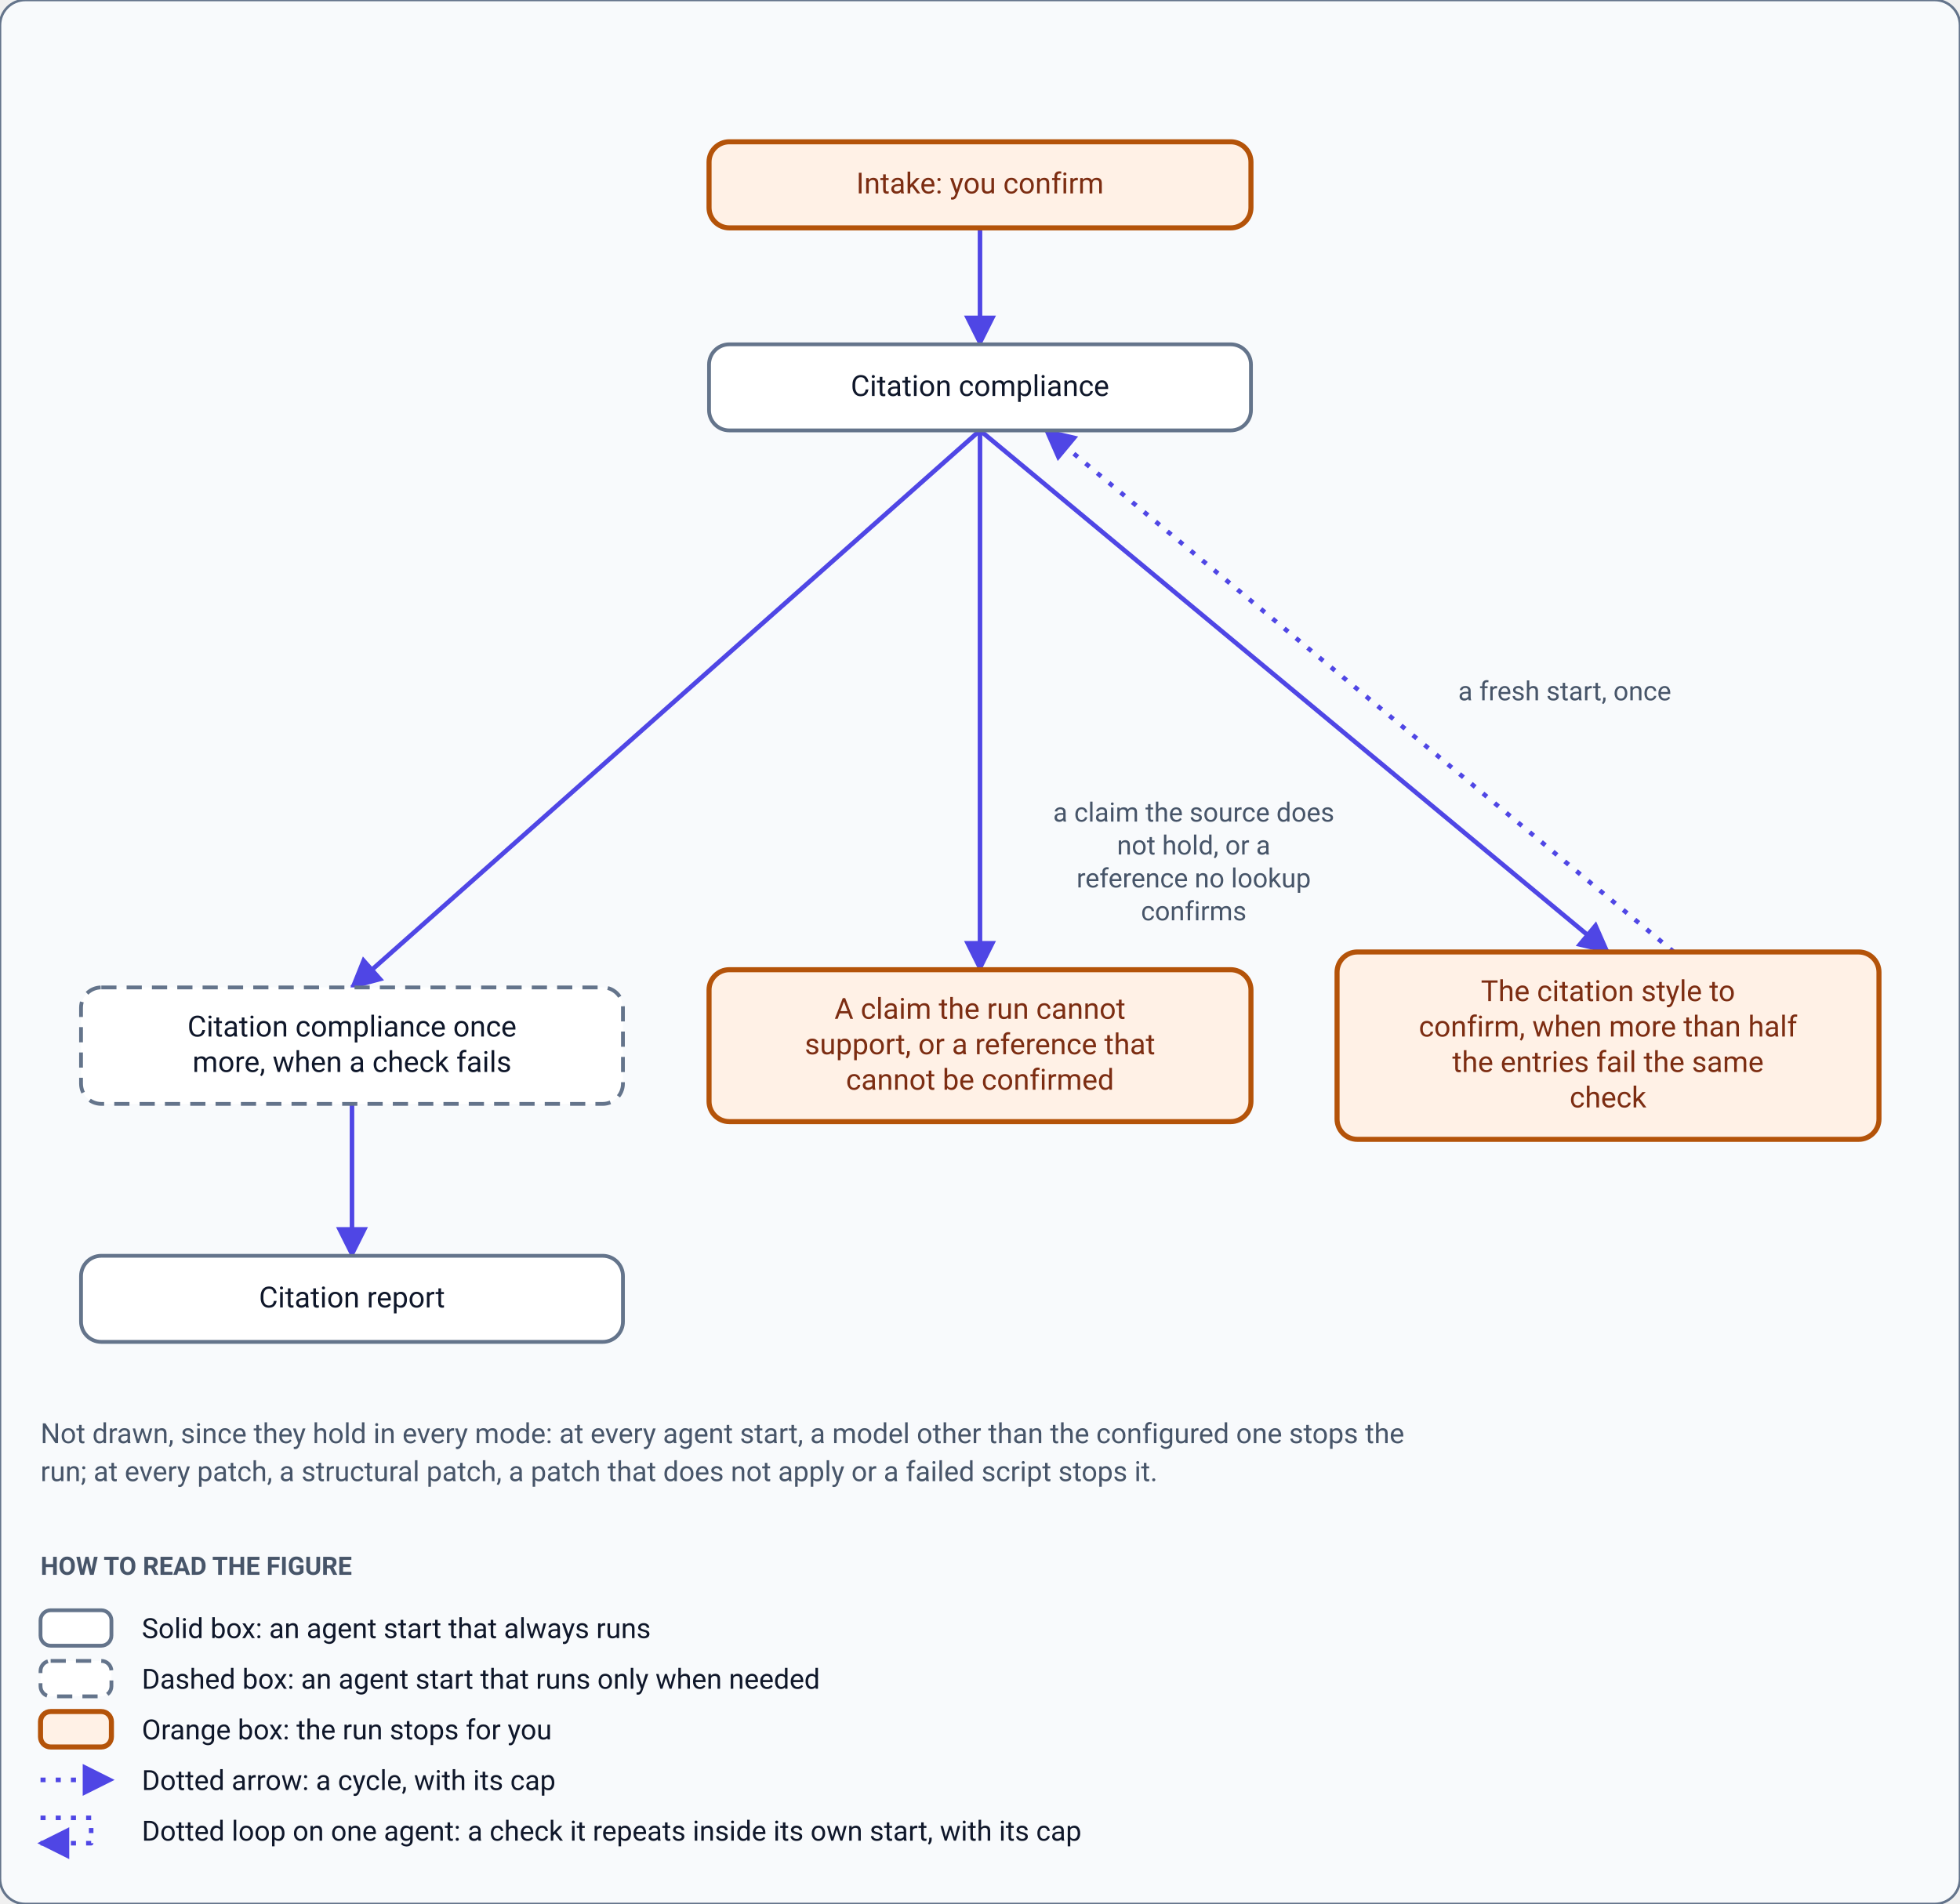
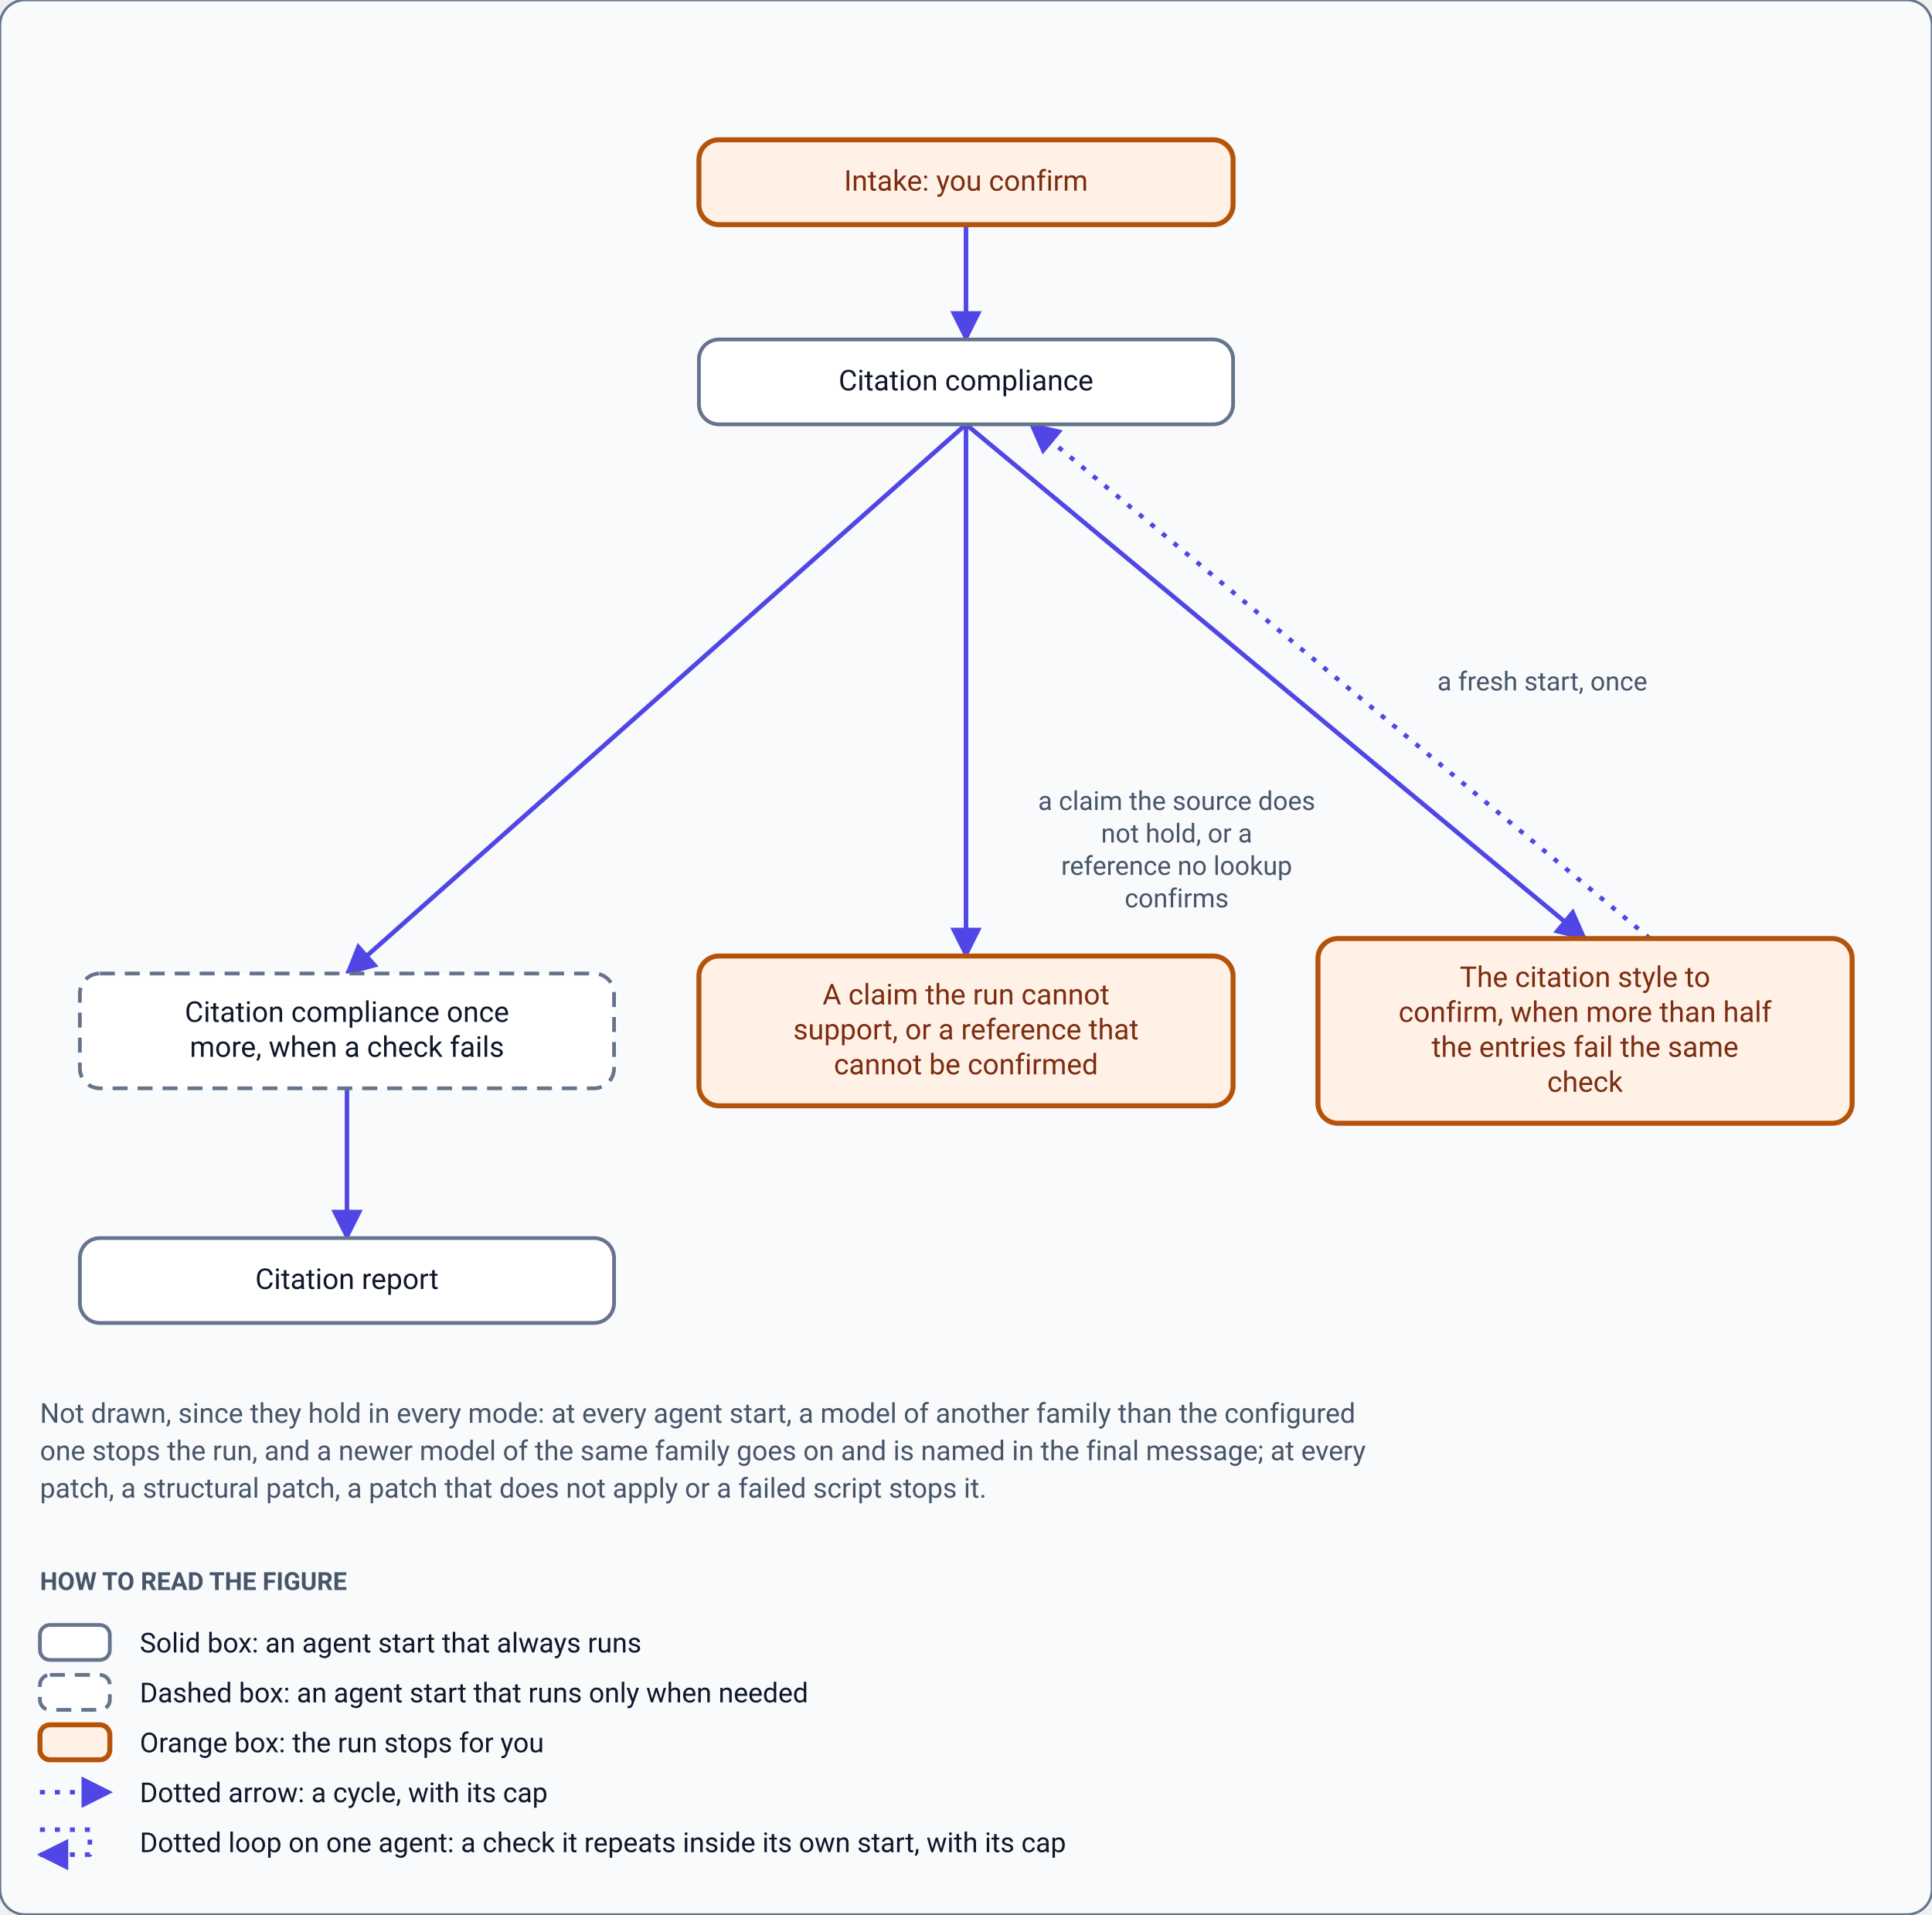
- <svg xmlns="http://www.w3.org/2000/svg" viewBox="0 0 774 752" width="774" height="752" role="img" aria-label="The citation-check mode of the paper skill. Boxes: Intake: you confirm (stop); Citation compliance (agent); Citation compliance once more, when a check fails (agent, only when needed); A claim the run cannot support, or a reference that cannot be confirmed (stop); The citation style to confirm, when more than half the entries fail the same check (stop); Citation report (agent).">
+ <svg xmlns="http://www.w3.org/2000/svg" viewBox="0 0 774 767" width="774" height="767" role="img" aria-label="The citation-check mode of the paper skill. Boxes: Intake: you confirm (stop); Citation compliance (agent); Citation compliance once more, when a check fails (agent, only when needed); A claim the run cannot support, or a reference that cannot be confirmed (stop); The citation style to confirm, when more than half the entries fail the same check (stop); Citation report (agent).">
  <defs>
    <marker id="arrow" viewBox="0 0 10 10" refX="9" refY="5" markerWidth="7" markerHeight="7" orient="auto">
      <path d="M0,0 L10,5 L0,10 z" fill="#4f46e5" />
    </marker>
  </defs>
-   <rect x="0" y="0" width="774" height="752" rx="10" fill="#f8fafc" stroke="#64748b" />
+   <rect x="0" y="0" width="774" height="767" rx="10" fill="#f8fafc" stroke="#64748b" />
  <path d="M387,90 L387,136" fill="none" stroke="#4f46e5" stroke-width="1.8" marker-end="url(#arrow)" stroke-linejoin="round" />
  <path d="M387,170 L635,376" fill="none" stroke="#4f46e5" stroke-width="1.8" marker-end="url(#arrow)" stroke-linejoin="round" />
  <path d="M387,170 L387,383" fill="none" stroke="#4f46e5" stroke-width="1.8" marker-end="url(#arrow)" stroke-linejoin="round" />
  <path d="M387,170 L139,390" fill="none" stroke="#4f46e5" stroke-width="1.8" marker-end="url(#arrow)" stroke-linejoin="round" />
  <path d="M139,436 L139,496" fill="none" stroke="#4f46e5" stroke-width="1.8" marker-end="url(#arrow)" stroke-linejoin="round" />
  <path d="M661,376 L413,170" fill="none" stroke="#4f46e5" stroke-width="1.8" stroke-dasharray="2 4" marker-end="url(#arrow)" stroke-linejoin="round" />
  <rect x="280" y="56" width="214" height="34" rx="8" fill="#fff1e6" stroke="#b45309" stroke-width="2" />
  <text x="387" y="76.4" font-family="ui-sans-serif, -apple-system, 'Segoe UI', Roboto, Helvetica, Arial, sans-serif" font-size="11.5" fill="#7c2d12" font-weight="400" text-anchor="middle">Intake: you confirm</text>
  <rect x="280" y="136" width="214" height="34" rx="8" fill="#ffffff" stroke="#64748b" stroke-width="1.5" />
  <text x="387" y="156.4" font-family="ui-sans-serif, -apple-system, 'Segoe UI', Roboto, Helvetica, Arial, sans-serif" font-size="11.5" fill="#0f172a" font-weight="400" text-anchor="middle">Citation compliance</text>
  <rect x="32" y="390" width="214" height="46" rx="8" fill="#ffffff" stroke="#64748b" stroke-width="1.5" stroke-dasharray="6 4" />
  <text x="139" y="409.4" font-family="ui-sans-serif, -apple-system, 'Segoe UI', Roboto, Helvetica, Arial, sans-serif" font-size="11.5" fill="#0f172a" font-weight="400" text-anchor="middle">Citation compliance once</text>
  <text x="139" y="423.4" font-family="ui-sans-serif, -apple-system, 'Segoe UI', Roboto, Helvetica, Arial, sans-serif" font-size="11.5" fill="#0f172a" font-weight="400" text-anchor="middle">more, when a check fails</text>
  <rect x="280" y="383" width="214" height="60" rx="8" fill="#fff1e6" stroke="#b45309" stroke-width="2" />
  <text x="387" y="402.4" font-family="ui-sans-serif, -apple-system, 'Segoe UI', Roboto, Helvetica, Arial, sans-serif" font-size="11.5" fill="#7c2d12" font-weight="400" text-anchor="middle">A claim the run cannot</text>
  <text x="387" y="416.4" font-family="ui-sans-serif, -apple-system, 'Segoe UI', Roboto, Helvetica, Arial, sans-serif" font-size="11.5" fill="#7c2d12" font-weight="400" text-anchor="middle">support, or a reference that</text>
  <text x="387" y="430.4" font-family="ui-sans-serif, -apple-system, 'Segoe UI', Roboto, Helvetica, Arial, sans-serif" font-size="11.5" fill="#7c2d12" font-weight="400" text-anchor="middle">cannot be confirmed</text>
  <rect x="528" y="376" width="214" height="74" rx="8" fill="#fff1e6" stroke="#b45309" stroke-width="2" />
  <text x="635" y="395.4" font-family="ui-sans-serif, -apple-system, 'Segoe UI', Roboto, Helvetica, Arial, sans-serif" font-size="11.5" fill="#7c2d12" font-weight="400" text-anchor="middle">The citation style to</text>
  <text x="635" y="409.4" font-family="ui-sans-serif, -apple-system, 'Segoe UI', Roboto, Helvetica, Arial, sans-serif" font-size="11.5" fill="#7c2d12" font-weight="400" text-anchor="middle">confirm, when more than half</text>
  <text x="635" y="423.4" font-family="ui-sans-serif, -apple-system, 'Segoe UI', Roboto, Helvetica, Arial, sans-serif" font-size="11.5" fill="#7c2d12" font-weight="400" text-anchor="middle">the entries fail the same</text>
  <text x="635" y="437.4" font-family="ui-sans-serif, -apple-system, 'Segoe UI', Roboto, Helvetica, Arial, sans-serif" font-size="11.5" fill="#7c2d12" font-weight="400" text-anchor="middle">check</text>
  <rect x="32" y="496" width="214" height="34" rx="8" fill="#ffffff" stroke="#64748b" stroke-width="1.5" />
  <text x="139" y="516.4" font-family="ui-sans-serif, -apple-system, 'Segoe UI', Roboto, Helvetica, Arial, sans-serif" font-size="11.5" fill="#0f172a" font-weight="400" text-anchor="middle">Citation report</text>
  <text x="471.4" y="324.5" font-family="ui-sans-serif, -apple-system, 'Segoe UI', Roboto, Helvetica, Arial, sans-serif" font-size="10.5" fill="#475569" font-weight="400" text-anchor="middle" stroke="#f8fafc" stroke-width="4" stroke-linejoin="round" paint-order="stroke">a claim the source does</text>
  <text x="471.4" y="337.5" font-family="ui-sans-serif, -apple-system, 'Segoe UI', Roboto, Helvetica, Arial, sans-serif" font-size="10.5" fill="#475569" font-weight="400" text-anchor="middle" stroke="#f8fafc" stroke-width="4" stroke-linejoin="round" paint-order="stroke">not hold, or a</text>
  <text x="471.4" y="350.5" font-family="ui-sans-serif, -apple-system, 'Segoe UI', Roboto, Helvetica, Arial, sans-serif" font-size="10.5" fill="#475569" font-weight="400" text-anchor="middle" stroke="#f8fafc" stroke-width="4" stroke-linejoin="round" paint-order="stroke">reference no lookup</text>
  <text x="471.4" y="363.5" font-family="ui-sans-serif, -apple-system, 'Segoe UI', Roboto, Helvetica, Arial, sans-serif" font-size="10.5" fill="#475569" font-weight="400" text-anchor="middle" stroke="#f8fafc" stroke-width="4" stroke-linejoin="round" paint-order="stroke">confirms</text>
  <text x="617.9" y="276.6" font-family="ui-sans-serif, -apple-system, 'Segoe UI', Roboto, Helvetica, Arial, sans-serif" font-size="10.5" fill="#475569" font-weight="400" text-anchor="middle" stroke="#f8fafc" stroke-width="4" stroke-linejoin="round" paint-order="stroke">a fresh start, once</text>
-   <text x="16" y="570" font-family="ui-sans-serif, -apple-system, 'Segoe UI', Roboto, Helvetica, Arial, sans-serif" font-size="11" fill="#475569" font-weight="400" text-anchor="start">Not drawn, since they hold in every mode: at every agent start, a model other than the configured one stops the</text>
-   <text x="16" y="585" font-family="ui-sans-serif, -apple-system, 'Segoe UI', Roboto, Helvetica, Arial, sans-serif" font-size="11" fill="#475569" font-weight="400" text-anchor="start">run; at every patch, a structural patch, a patch that does not apply or a failed script stops it.</text>
-   <text x="16" y="622" font-family="ui-sans-serif, -apple-system, 'Segoe UI', Roboto, Helvetica, Arial, sans-serif" font-size="10" fill="#475569" font-weight="700" text-anchor="start">HOW TO READ THE FIGURE</text>
-   <rect x="16" y="636" width="28" height="14" rx="4" fill="#ffffff" stroke="#64748b" stroke-width="1.5" />
-   <text x="56" y="647" font-family="ui-sans-serif, -apple-system, 'Segoe UI', Roboto, Helvetica, Arial, sans-serif" font-size="11" fill="#0f172a" font-weight="400" text-anchor="start">Solid box: an agent start that always runs</text>
-   <rect x="16" y="656" width="28" height="14" rx="4" fill="#ffffff" stroke="#64748b" stroke-width="1.5" stroke-dasharray="6 4" />
-   <text x="56" y="667" font-family="ui-sans-serif, -apple-system, 'Segoe UI', Roboto, Helvetica, Arial, sans-serif" font-size="11" fill="#0f172a" font-weight="400" text-anchor="start">Dashed box: an agent start that runs only when needed</text>
-   <rect x="16" y="676" width="28" height="14" rx="4" fill="#fff1e6" stroke="#b45309" stroke-width="2" />
-   <text x="56" y="687" font-family="ui-sans-serif, -apple-system, 'Segoe UI', Roboto, Helvetica, Arial, sans-serif" font-size="11" fill="#0f172a" font-weight="400" text-anchor="start">Orange box: the run stops for you</text>
-   <path d="M16,703 L44,703" fill="none" stroke="#4f46e5" stroke-width="1.8" stroke-dasharray="2 4" marker-end="url(#arrow)" stroke-linejoin="round" />
-   <text x="56" y="707" font-family="ui-sans-serif, -apple-system, 'Segoe UI', Roboto, Helvetica, Arial, sans-serif" font-size="11" fill="#0f172a" font-weight="400" text-anchor="start">Dotted arrow: a cycle, with its cap</text>
-   <path d="M16,718 L36,718 L36,728 L16,728" fill="none" stroke="#4f46e5" stroke-width="1.8" stroke-dasharray="2 4" marker-end="url(#arrow)" stroke-linejoin="round" />
-   <text x="56" y="727" font-family="ui-sans-serif, -apple-system, 'Segoe UI', Roboto, Helvetica, Arial, sans-serif" font-size="11" fill="#0f172a" font-weight="400" text-anchor="start">Dotted loop on one agent: a check it repeats inside its own start, with its cap</text>
+   <text x="16" y="570" font-family="ui-sans-serif, -apple-system, 'Segoe UI', Roboto, Helvetica, Arial, sans-serif" font-size="11" fill="#475569" font-weight="400" text-anchor="start">Not drawn, since they hold in every mode: at every agent start, a model of another family than the configured</text>
+   <text x="16" y="585" font-family="ui-sans-serif, -apple-system, 'Segoe UI', Roboto, Helvetica, Arial, sans-serif" font-size="11" fill="#475569" font-weight="400" text-anchor="start">one stops the run, and a newer model of the same family goes on and is named in the final message; at every</text>
+   <text x="16" y="600" font-family="ui-sans-serif, -apple-system, 'Segoe UI', Roboto, Helvetica, Arial, sans-serif" font-size="11" fill="#475569" font-weight="400" text-anchor="start">patch, a structural patch, a patch that does not apply or a failed script stops it.</text>
+   <text x="16" y="637" font-family="ui-sans-serif, -apple-system, 'Segoe UI', Roboto, Helvetica, Arial, sans-serif" font-size="10" fill="#475569" font-weight="700" text-anchor="start">HOW TO READ THE FIGURE</text>
+   <rect x="16" y="651" width="28" height="14" rx="4" fill="#ffffff" stroke="#64748b" stroke-width="1.5" />
+   <text x="56" y="662" font-family="ui-sans-serif, -apple-system, 'Segoe UI', Roboto, Helvetica, Arial, sans-serif" font-size="11" fill="#0f172a" font-weight="400" text-anchor="start">Solid box: an agent start that always runs</text>
+   <rect x="16" y="671" width="28" height="14" rx="4" fill="#ffffff" stroke="#64748b" stroke-width="1.5" stroke-dasharray="6 4" />
+   <text x="56" y="682" font-family="ui-sans-serif, -apple-system, 'Segoe UI', Roboto, Helvetica, Arial, sans-serif" font-size="11" fill="#0f172a" font-weight="400" text-anchor="start">Dashed box: an agent start that runs only when needed</text>
+   <rect x="16" y="691" width="28" height="14" rx="4" fill="#fff1e6" stroke="#b45309" stroke-width="2" />
+   <text x="56" y="702" font-family="ui-sans-serif, -apple-system, 'Segoe UI', Roboto, Helvetica, Arial, sans-serif" font-size="11" fill="#0f172a" font-weight="400" text-anchor="start">Orange box: the run stops for you</text>
+   <path d="M16,718 L44,718" fill="none" stroke="#4f46e5" stroke-width="1.8" stroke-dasharray="2 4" marker-end="url(#arrow)" stroke-linejoin="round" />
+   <text x="56" y="722" font-family="ui-sans-serif, -apple-system, 'Segoe UI', Roboto, Helvetica, Arial, sans-serif" font-size="11" fill="#0f172a" font-weight="400" text-anchor="start">Dotted arrow: a cycle, with its cap</text>
+   <path d="M16,733 L36,733 L36,743 L16,743" fill="none" stroke="#4f46e5" stroke-width="1.8" stroke-dasharray="2 4" marker-end="url(#arrow)" stroke-linejoin="round" />
+   <text x="56" y="742" font-family="ui-sans-serif, -apple-system, 'Segoe UI', Roboto, Helvetica, Arial, sans-serif" font-size="11" fill="#0f172a" font-weight="400" text-anchor="start">Dotted loop on one agent: a check it repeats inside its own start, with its cap</text>
</svg>
